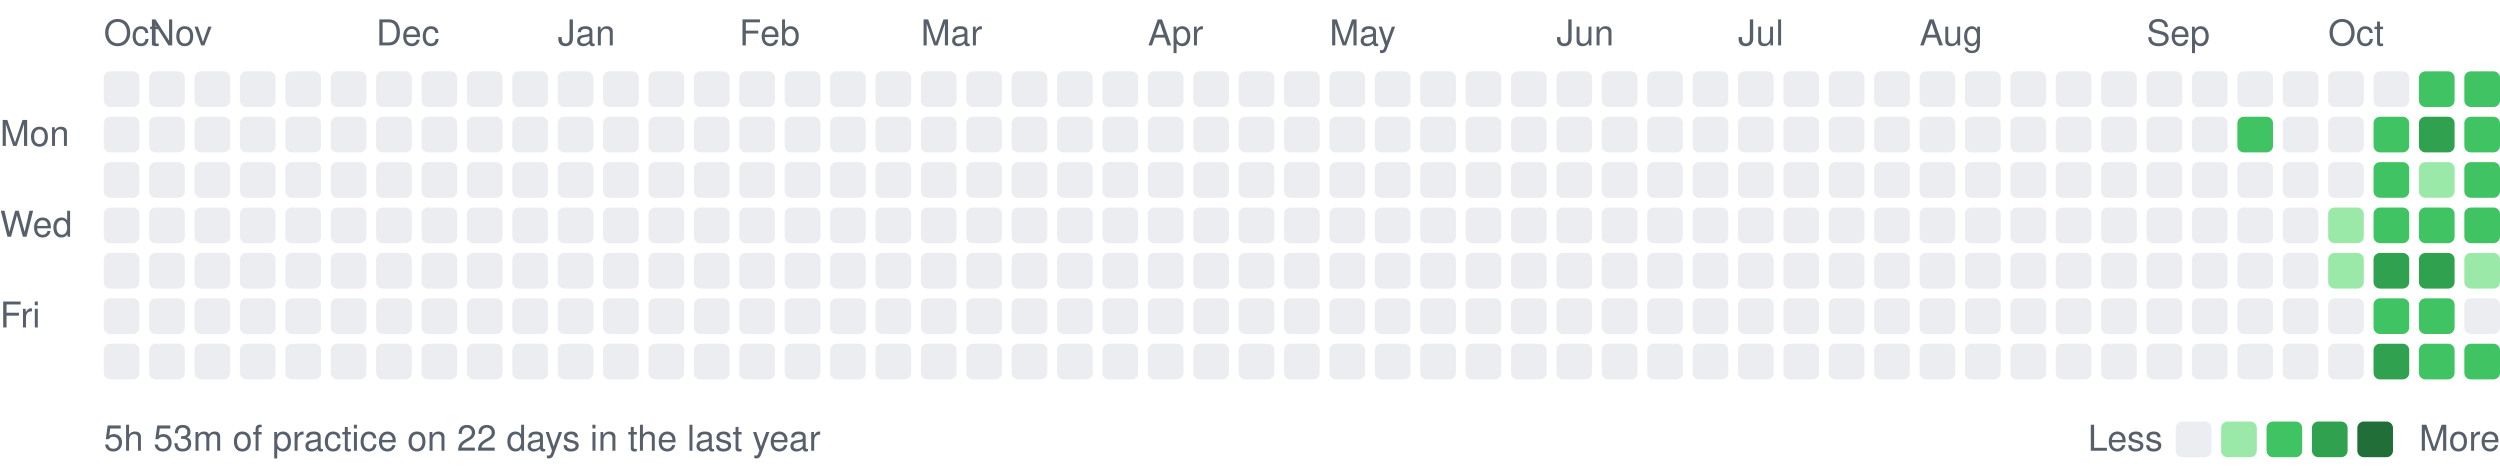
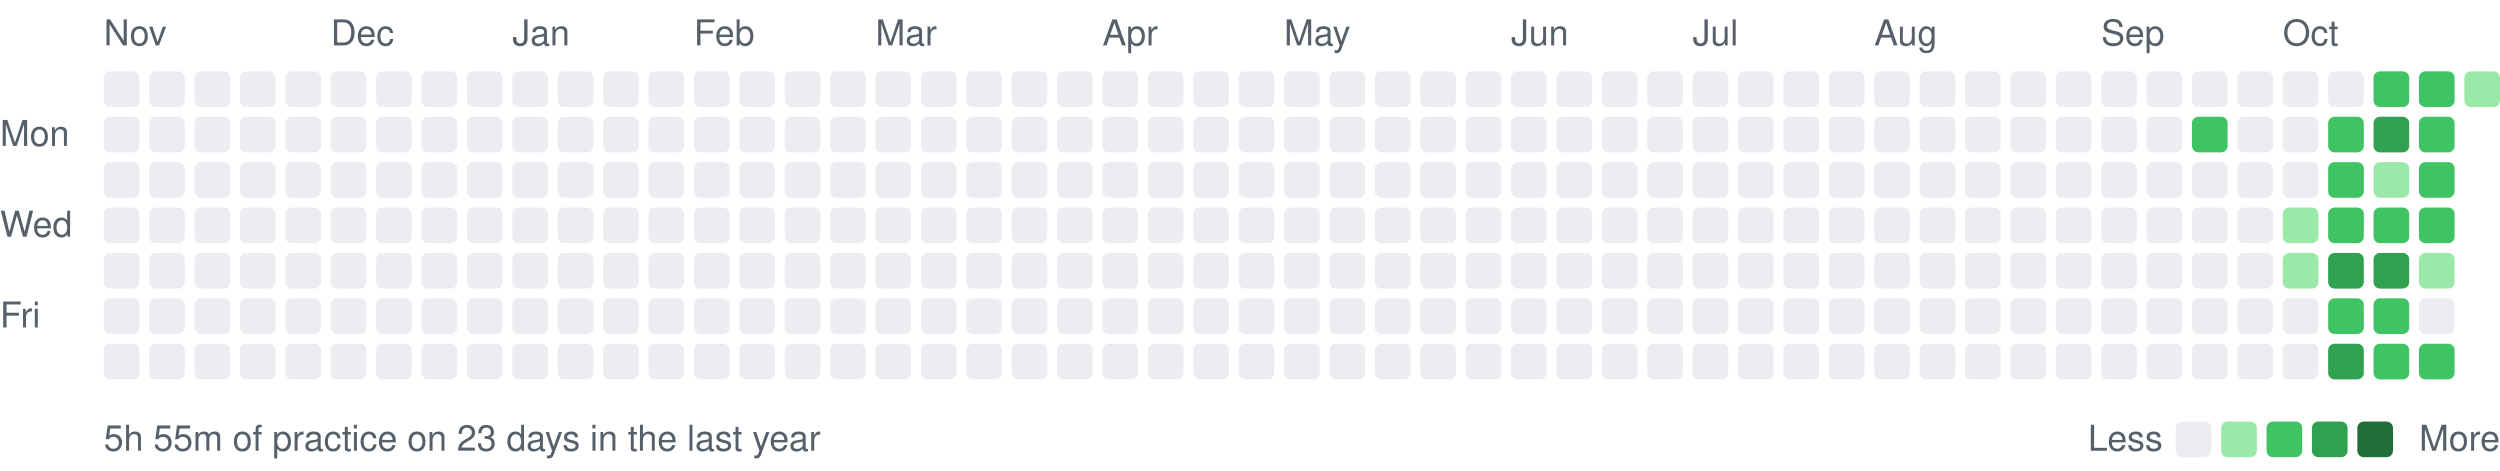
<svg xmlns="http://www.w3.org/2000/svg" width="771" height="145" viewBox="0 0 771 145" font-family="-apple-system, BlinkMacSystemFont, 'Segoe UI', Helvetica, Arial, sans-serif" font-size="11">
  <style>
.kc-t { fill: #57606a; }
.kc-h { fill: #24292f; }
.kc-g { stroke: #d0d7de; }
.kc-l0 { fill: #ebedf0; }
.kc-l1 { fill: #9be9a8; }
.kc-l2 { fill: #40c463; }
.kc-l3 { fill: #30a14e; }
.kc-l4 { fill: #216e39; }
.kc-line { stroke: #2da44e; }
.kc-dot { fill: #2da44e; }
@media (prefers-color-scheme: dark) {
:root:not([data-theme="light"]) .kc-t { fill: #8b949e; }
:root:not([data-theme="light"]) .kc-h { fill: #e6edf3; }
:root:not([data-theme="light"]) .kc-g { stroke: #30363d; }
:root:not([data-theme="light"]) .kc-l0 { fill: #262a31; }
:root:not([data-theme="light"]) .kc-l1 { fill: #0e4429; }
:root:not([data-theme="light"]) .kc-l2 { fill: #006d32; }
:root:not([data-theme="light"]) .kc-l3 { fill: #26a641; }
:root:not([data-theme="light"]) .kc-l4 { fill: #39d353; }
:root:not([data-theme="light"]) .kc-line { stroke: #3fb950; }
:root:not([data-theme="light"]) .kc-dot { fill: #3fb950; }
}
:root[data-theme="dark"] .kc-t { fill: #8b949e; }
:root[data-theme="dark"] .kc-h { fill: #e6edf3; }
:root[data-theme="dark"] .kc-g { stroke: #30363d; }
:root[data-theme="dark"] .kc-l0 { fill: #262a31; }
:root[data-theme="dark"] .kc-l1 { fill: #0e4429; }
:root[data-theme="dark"] .kc-l2 { fill: #006d32; }
:root[data-theme="dark"] .kc-l3 { fill: #26a641; }
:root[data-theme="dark"] .kc-l4 { fill: #39d353; }
:root[data-theme="dark"] .kc-line { stroke: #3fb950; }
:root[data-theme="dark"] .kc-dot { fill: #3fb950; }
</style>
-   <text class="kc-t" x="32" y="14">Oct</text>
-   <text class="kc-t" x="46" y="14">Nov</text>
-   <text class="kc-t" x="116" y="14">Dec</text>
-   <text class="kc-t" x="172" y="14">Jan</text>
-   <text class="kc-t" x="228" y="14">Feb</text>
-   <text class="kc-t" x="284" y="14">Mar</text>
-   <text class="kc-t" x="354" y="14">Apr</text>
-   <text class="kc-t" x="410" y="14">May</text>
-   <text class="kc-t" x="480" y="14">Jun</text>
-   <text class="kc-t" x="536" y="14">Jul</text>
-   <text class="kc-t" x="592" y="14">Aug</text>
-   <text class="kc-t" x="662" y="14">Sep</text>
-   <text class="kc-t" x="718" y="14">Oct</text>
+   <text class="kc-t" x="32" y="14">Nov</text>
+   <text class="kc-t" x="102" y="14">Dec</text>
+   <text class="kc-t" x="158" y="14">Jan</text>
+   <text class="kc-t" x="214" y="14">Feb</text>
+   <text class="kc-t" x="270" y="14">Mar</text>
+   <text class="kc-t" x="340" y="14">Apr</text>
+   <text class="kc-t" x="396" y="14">May</text>
+   <text class="kc-t" x="466" y="14">Jun</text>
+   <text class="kc-t" x="522" y="14">Jul</text>
+   <text class="kc-t" x="578" y="14">Aug</text>
+   <text class="kc-t" x="648" y="14">Sep</text>
+   <text class="kc-t" x="704" y="14">Oct</text>
  <text class="kc-t" x="0" y="45">Mon</text>
  <text class="kc-t" x="0" y="73">Wed</text>
  <text class="kc-t" x="0" y="101">Fri</text>
  <rect class="kc-l0" x="32" y="22" width="11" height="11" rx="2" />
  <rect class="kc-l0" x="32" y="36" width="11" height="11" rx="2" />
  <rect class="kc-l0" x="32" y="50" width="11" height="11" rx="2" />
  <rect class="kc-l0" x="32" y="64" width="11" height="11" rx="2" />
  <rect class="kc-l0" x="32" y="78" width="11" height="11" rx="2" />
  <rect class="kc-l0" x="32" y="92" width="11" height="11" rx="2" />
  <rect class="kc-l0" x="32" y="106" width="11" height="11" rx="2" />
  <rect class="kc-l0" x="46" y="22" width="11" height="11" rx="2" />
  <rect class="kc-l0" x="46" y="36" width="11" height="11" rx="2" />
  <rect class="kc-l0" x="46" y="50" width="11" height="11" rx="2" />
  <rect class="kc-l0" x="46" y="64" width="11" height="11" rx="2" />
  <rect class="kc-l0" x="46" y="78" width="11" height="11" rx="2" />
  <rect class="kc-l0" x="46" y="92" width="11" height="11" rx="2" />
  <rect class="kc-l0" x="46" y="106" width="11" height="11" rx="2" />
  <rect class="kc-l0" x="60" y="22" width="11" height="11" rx="2" />
  <rect class="kc-l0" x="60" y="36" width="11" height="11" rx="2" />
  <rect class="kc-l0" x="60" y="50" width="11" height="11" rx="2" />
  <rect class="kc-l0" x="60" y="64" width="11" height="11" rx="2" />
  <rect class="kc-l0" x="60" y="78" width="11" height="11" rx="2" />
  <rect class="kc-l0" x="60" y="92" width="11" height="11" rx="2" />
  <rect class="kc-l0" x="60" y="106" width="11" height="11" rx="2" />
  <rect class="kc-l0" x="74" y="22" width="11" height="11" rx="2" />
  <rect class="kc-l0" x="74" y="36" width="11" height="11" rx="2" />
  <rect class="kc-l0" x="74" y="50" width="11" height="11" rx="2" />
  <rect class="kc-l0" x="74" y="64" width="11" height="11" rx="2" />
  <rect class="kc-l0" x="74" y="78" width="11" height="11" rx="2" />
  <rect class="kc-l0" x="74" y="92" width="11" height="11" rx="2" />
  <rect class="kc-l0" x="74" y="106" width="11" height="11" rx="2" />
  <rect class="kc-l0" x="88" y="22" width="11" height="11" rx="2" />
  <rect class="kc-l0" x="88" y="36" width="11" height="11" rx="2" />
  <rect class="kc-l0" x="88" y="50" width="11" height="11" rx="2" />
  <rect class="kc-l0" x="88" y="64" width="11" height="11" rx="2" />
  <rect class="kc-l0" x="88" y="78" width="11" height="11" rx="2" />
  <rect class="kc-l0" x="88" y="92" width="11" height="11" rx="2" />
  <rect class="kc-l0" x="88" y="106" width="11" height="11" rx="2" />
  <rect class="kc-l0" x="102" y="22" width="11" height="11" rx="2" />
  <rect class="kc-l0" x="102" y="36" width="11" height="11" rx="2" />
  <rect class="kc-l0" x="102" y="50" width="11" height="11" rx="2" />
  <rect class="kc-l0" x="102" y="64" width="11" height="11" rx="2" />
  <rect class="kc-l0" x="102" y="78" width="11" height="11" rx="2" />
  <rect class="kc-l0" x="102" y="92" width="11" height="11" rx="2" />
  <rect class="kc-l0" x="102" y="106" width="11" height="11" rx="2" />
  <rect class="kc-l0" x="116" y="22" width="11" height="11" rx="2" />
  <rect class="kc-l0" x="116" y="36" width="11" height="11" rx="2" />
  <rect class="kc-l0" x="116" y="50" width="11" height="11" rx="2" />
  <rect class="kc-l0" x="116" y="64" width="11" height="11" rx="2" />
  <rect class="kc-l0" x="116" y="78" width="11" height="11" rx="2" />
  <rect class="kc-l0" x="116" y="92" width="11" height="11" rx="2" />
  <rect class="kc-l0" x="116" y="106" width="11" height="11" rx="2" />
  <rect class="kc-l0" x="130" y="22" width="11" height="11" rx="2" />
  <rect class="kc-l0" x="130" y="36" width="11" height="11" rx="2" />
  <rect class="kc-l0" x="130" y="50" width="11" height="11" rx="2" />
  <rect class="kc-l0" x="130" y="64" width="11" height="11" rx="2" />
  <rect class="kc-l0" x="130" y="78" width="11" height="11" rx="2" />
  <rect class="kc-l0" x="130" y="92" width="11" height="11" rx="2" />
  <rect class="kc-l0" x="130" y="106" width="11" height="11" rx="2" />
  <rect class="kc-l0" x="144" y="22" width="11" height="11" rx="2" />
  <rect class="kc-l0" x="144" y="36" width="11" height="11" rx="2" />
  <rect class="kc-l0" x="144" y="50" width="11" height="11" rx="2" />
  <rect class="kc-l0" x="144" y="64" width="11" height="11" rx="2" />
  <rect class="kc-l0" x="144" y="78" width="11" height="11" rx="2" />
  <rect class="kc-l0" x="144" y="92" width="11" height="11" rx="2" />
  <rect class="kc-l0" x="144" y="106" width="11" height="11" rx="2" />
  <rect class="kc-l0" x="158" y="22" width="11" height="11" rx="2" />
  <rect class="kc-l0" x="158" y="36" width="11" height="11" rx="2" />
  <rect class="kc-l0" x="158" y="50" width="11" height="11" rx="2" />
  <rect class="kc-l0" x="158" y="64" width="11" height="11" rx="2" />
  <rect class="kc-l0" x="158" y="78" width="11" height="11" rx="2" />
  <rect class="kc-l0" x="158" y="92" width="11" height="11" rx="2" />
  <rect class="kc-l0" x="158" y="106" width="11" height="11" rx="2" />
  <rect class="kc-l0" x="172" y="22" width="11" height="11" rx="2" />
  <rect class="kc-l0" x="172" y="36" width="11" height="11" rx="2" />
  <rect class="kc-l0" x="172" y="50" width="11" height="11" rx="2" />
  <rect class="kc-l0" x="172" y="64" width="11" height="11" rx="2" />
  <rect class="kc-l0" x="172" y="78" width="11" height="11" rx="2" />
  <rect class="kc-l0" x="172" y="92" width="11" height="11" rx="2" />
  <rect class="kc-l0" x="172" y="106" width="11" height="11" rx="2" />
  <rect class="kc-l0" x="186" y="22" width="11" height="11" rx="2" />
  <rect class="kc-l0" x="186" y="36" width="11" height="11" rx="2" />
  <rect class="kc-l0" x="186" y="50" width="11" height="11" rx="2" />
  <rect class="kc-l0" x="186" y="64" width="11" height="11" rx="2" />
  <rect class="kc-l0" x="186" y="78" width="11" height="11" rx="2" />
  <rect class="kc-l0" x="186" y="92" width="11" height="11" rx="2" />
  <rect class="kc-l0" x="186" y="106" width="11" height="11" rx="2" />
  <rect class="kc-l0" x="200" y="22" width="11" height="11" rx="2" />
  <rect class="kc-l0" x="200" y="36" width="11" height="11" rx="2" />
  <rect class="kc-l0" x="200" y="50" width="11" height="11" rx="2" />
  <rect class="kc-l0" x="200" y="64" width="11" height="11" rx="2" />
  <rect class="kc-l0" x="200" y="78" width="11" height="11" rx="2" />
  <rect class="kc-l0" x="200" y="92" width="11" height="11" rx="2" />
  <rect class="kc-l0" x="200" y="106" width="11" height="11" rx="2" />
  <rect class="kc-l0" x="214" y="22" width="11" height="11" rx="2" />
  <rect class="kc-l0" x="214" y="36" width="11" height="11" rx="2" />
  <rect class="kc-l0" x="214" y="50" width="11" height="11" rx="2" />
  <rect class="kc-l0" x="214" y="64" width="11" height="11" rx="2" />
  <rect class="kc-l0" x="214" y="78" width="11" height="11" rx="2" />
  <rect class="kc-l0" x="214" y="92" width="11" height="11" rx="2" />
  <rect class="kc-l0" x="214" y="106" width="11" height="11" rx="2" />
  <rect class="kc-l0" x="228" y="22" width="11" height="11" rx="2" />
  <rect class="kc-l0" x="228" y="36" width="11" height="11" rx="2" />
  <rect class="kc-l0" x="228" y="50" width="11" height="11" rx="2" />
  <rect class="kc-l0" x="228" y="64" width="11" height="11" rx="2" />
  <rect class="kc-l0" x="228" y="78" width="11" height="11" rx="2" />
  <rect class="kc-l0" x="228" y="92" width="11" height="11" rx="2" />
  <rect class="kc-l0" x="228" y="106" width="11" height="11" rx="2" />
  <rect class="kc-l0" x="242" y="22" width="11" height="11" rx="2" />
  <rect class="kc-l0" x="242" y="36" width="11" height="11" rx="2" />
  <rect class="kc-l0" x="242" y="50" width="11" height="11" rx="2" />
  <rect class="kc-l0" x="242" y="64" width="11" height="11" rx="2" />
  <rect class="kc-l0" x="242" y="78" width="11" height="11" rx="2" />
  <rect class="kc-l0" x="242" y="92" width="11" height="11" rx="2" />
  <rect class="kc-l0" x="242" y="106" width="11" height="11" rx="2" />
  <rect class="kc-l0" x="256" y="22" width="11" height="11" rx="2" />
  <rect class="kc-l0" x="256" y="36" width="11" height="11" rx="2" />
  <rect class="kc-l0" x="256" y="50" width="11" height="11" rx="2" />
  <rect class="kc-l0" x="256" y="64" width="11" height="11" rx="2" />
  <rect class="kc-l0" x="256" y="78" width="11" height="11" rx="2" />
  <rect class="kc-l0" x="256" y="92" width="11" height="11" rx="2" />
  <rect class="kc-l0" x="256" y="106" width="11" height="11" rx="2" />
  <rect class="kc-l0" x="270" y="22" width="11" height="11" rx="2" />
  <rect class="kc-l0" x="270" y="36" width="11" height="11" rx="2" />
  <rect class="kc-l0" x="270" y="50" width="11" height="11" rx="2" />
  <rect class="kc-l0" x="270" y="64" width="11" height="11" rx="2" />
  <rect class="kc-l0" x="270" y="78" width="11" height="11" rx="2" />
  <rect class="kc-l0" x="270" y="92" width="11" height="11" rx="2" />
  <rect class="kc-l0" x="270" y="106" width="11" height="11" rx="2" />
  <rect class="kc-l0" x="284" y="22" width="11" height="11" rx="2" />
  <rect class="kc-l0" x="284" y="36" width="11" height="11" rx="2" />
  <rect class="kc-l0" x="284" y="50" width="11" height="11" rx="2" />
  <rect class="kc-l0" x="284" y="64" width="11" height="11" rx="2" />
  <rect class="kc-l0" x="284" y="78" width="11" height="11" rx="2" />
  <rect class="kc-l0" x="284" y="92" width="11" height="11" rx="2" />
  <rect class="kc-l0" x="284" y="106" width="11" height="11" rx="2" />
  <rect class="kc-l0" x="298" y="22" width="11" height="11" rx="2" />
  <rect class="kc-l0" x="298" y="36" width="11" height="11" rx="2" />
  <rect class="kc-l0" x="298" y="50" width="11" height="11" rx="2" />
  <rect class="kc-l0" x="298" y="64" width="11" height="11" rx="2" />
  <rect class="kc-l0" x="298" y="78" width="11" height="11" rx="2" />
  <rect class="kc-l0" x="298" y="92" width="11" height="11" rx="2" />
  <rect class="kc-l0" x="298" y="106" width="11" height="11" rx="2" />
  <rect class="kc-l0" x="312" y="22" width="11" height="11" rx="2" />
  <rect class="kc-l0" x="312" y="36" width="11" height="11" rx="2" />
  <rect class="kc-l0" x="312" y="50" width="11" height="11" rx="2" />
  <rect class="kc-l0" x="312" y="64" width="11" height="11" rx="2" />
  <rect class="kc-l0" x="312" y="78" width="11" height="11" rx="2" />
  <rect class="kc-l0" x="312" y="92" width="11" height="11" rx="2" />
  <rect class="kc-l0" x="312" y="106" width="11" height="11" rx="2" />
  <rect class="kc-l0" x="326" y="22" width="11" height="11" rx="2" />
  <rect class="kc-l0" x="326" y="36" width="11" height="11" rx="2" />
  <rect class="kc-l0" x="326" y="50" width="11" height="11" rx="2" />
  <rect class="kc-l0" x="326" y="64" width="11" height="11" rx="2" />
  <rect class="kc-l0" x="326" y="78" width="11" height="11" rx="2" />
  <rect class="kc-l0" x="326" y="92" width="11" height="11" rx="2" />
  <rect class="kc-l0" x="326" y="106" width="11" height="11" rx="2" />
  <rect class="kc-l0" x="340" y="22" width="11" height="11" rx="2" />
  <rect class="kc-l0" x="340" y="36" width="11" height="11" rx="2" />
  <rect class="kc-l0" x="340" y="50" width="11" height="11" rx="2" />
  <rect class="kc-l0" x="340" y="64" width="11" height="11" rx="2" />
  <rect class="kc-l0" x="340" y="78" width="11" height="11" rx="2" />
  <rect class="kc-l0" x="340" y="92" width="11" height="11" rx="2" />
  <rect class="kc-l0" x="340" y="106" width="11" height="11" rx="2" />
  <rect class="kc-l0" x="354" y="22" width="11" height="11" rx="2" />
  <rect class="kc-l0" x="354" y="36" width="11" height="11" rx="2" />
  <rect class="kc-l0" x="354" y="50" width="11" height="11" rx="2" />
  <rect class="kc-l0" x="354" y="64" width="11" height="11" rx="2" />
  <rect class="kc-l0" x="354" y="78" width="11" height="11" rx="2" />
  <rect class="kc-l0" x="354" y="92" width="11" height="11" rx="2" />
  <rect class="kc-l0" x="354" y="106" width="11" height="11" rx="2" />
  <rect class="kc-l0" x="368" y="22" width="11" height="11" rx="2" />
  <rect class="kc-l0" x="368" y="36" width="11" height="11" rx="2" />
  <rect class="kc-l0" x="368" y="50" width="11" height="11" rx="2" />
  <rect class="kc-l0" x="368" y="64" width="11" height="11" rx="2" />
  <rect class="kc-l0" x="368" y="78" width="11" height="11" rx="2" />
  <rect class="kc-l0" x="368" y="92" width="11" height="11" rx="2" />
  <rect class="kc-l0" x="368" y="106" width="11" height="11" rx="2" />
  <rect class="kc-l0" x="382" y="22" width="11" height="11" rx="2" />
  <rect class="kc-l0" x="382" y="36" width="11" height="11" rx="2" />
  <rect class="kc-l0" x="382" y="50" width="11" height="11" rx="2" />
  <rect class="kc-l0" x="382" y="64" width="11" height="11" rx="2" />
  <rect class="kc-l0" x="382" y="78" width="11" height="11" rx="2" />
  <rect class="kc-l0" x="382" y="92" width="11" height="11" rx="2" />
  <rect class="kc-l0" x="382" y="106" width="11" height="11" rx="2" />
  <rect class="kc-l0" x="396" y="22" width="11" height="11" rx="2" />
  <rect class="kc-l0" x="396" y="36" width="11" height="11" rx="2" />
  <rect class="kc-l0" x="396" y="50" width="11" height="11" rx="2" />
  <rect class="kc-l0" x="396" y="64" width="11" height="11" rx="2" />
  <rect class="kc-l0" x="396" y="78" width="11" height="11" rx="2" />
  <rect class="kc-l0" x="396" y="92" width="11" height="11" rx="2" />
  <rect class="kc-l0" x="396" y="106" width="11" height="11" rx="2" />
  <rect class="kc-l0" x="410" y="22" width="11" height="11" rx="2" />
  <rect class="kc-l0" x="410" y="36" width="11" height="11" rx="2" />
  <rect class="kc-l0" x="410" y="50" width="11" height="11" rx="2" />
  <rect class="kc-l0" x="410" y="64" width="11" height="11" rx="2" />
  <rect class="kc-l0" x="410" y="78" width="11" height="11" rx="2" />
  <rect class="kc-l0" x="410" y="92" width="11" height="11" rx="2" />
  <rect class="kc-l0" x="410" y="106" width="11" height="11" rx="2" />
  <rect class="kc-l0" x="424" y="22" width="11" height="11" rx="2" />
  <rect class="kc-l0" x="424" y="36" width="11" height="11" rx="2" />
  <rect class="kc-l0" x="424" y="50" width="11" height="11" rx="2" />
  <rect class="kc-l0" x="424" y="64" width="11" height="11" rx="2" />
  <rect class="kc-l0" x="424" y="78" width="11" height="11" rx="2" />
  <rect class="kc-l0" x="424" y="92" width="11" height="11" rx="2" />
  <rect class="kc-l0" x="424" y="106" width="11" height="11" rx="2" />
  <rect class="kc-l0" x="438" y="22" width="11" height="11" rx="2" />
  <rect class="kc-l0" x="438" y="36" width="11" height="11" rx="2" />
  <rect class="kc-l0" x="438" y="50" width="11" height="11" rx="2" />
  <rect class="kc-l0" x="438" y="64" width="11" height="11" rx="2" />
  <rect class="kc-l0" x="438" y="78" width="11" height="11" rx="2" />
  <rect class="kc-l0" x="438" y="92" width="11" height="11" rx="2" />
  <rect class="kc-l0" x="438" y="106" width="11" height="11" rx="2" />
  <rect class="kc-l0" x="452" y="22" width="11" height="11" rx="2" />
  <rect class="kc-l0" x="452" y="36" width="11" height="11" rx="2" />
  <rect class="kc-l0" x="452" y="50" width="11" height="11" rx="2" />
  <rect class="kc-l0" x="452" y="64" width="11" height="11" rx="2" />
  <rect class="kc-l0" x="452" y="78" width="11" height="11" rx="2" />
  <rect class="kc-l0" x="452" y="92" width="11" height="11" rx="2" />
  <rect class="kc-l0" x="452" y="106" width="11" height="11" rx="2" />
  <rect class="kc-l0" x="466" y="22" width="11" height="11" rx="2" />
  <rect class="kc-l0" x="466" y="36" width="11" height="11" rx="2" />
  <rect class="kc-l0" x="466" y="50" width="11" height="11" rx="2" />
  <rect class="kc-l0" x="466" y="64" width="11" height="11" rx="2" />
  <rect class="kc-l0" x="466" y="78" width="11" height="11" rx="2" />
  <rect class="kc-l0" x="466" y="92" width="11" height="11" rx="2" />
  <rect class="kc-l0" x="466" y="106" width="11" height="11" rx="2" />
  <rect class="kc-l0" x="480" y="22" width="11" height="11" rx="2" />
  <rect class="kc-l0" x="480" y="36" width="11" height="11" rx="2" />
  <rect class="kc-l0" x="480" y="50" width="11" height="11" rx="2" />
  <rect class="kc-l0" x="480" y="64" width="11" height="11" rx="2" />
  <rect class="kc-l0" x="480" y="78" width="11" height="11" rx="2" />
  <rect class="kc-l0" x="480" y="92" width="11" height="11" rx="2" />
  <rect class="kc-l0" x="480" y="106" width="11" height="11" rx="2" />
  <rect class="kc-l0" x="494" y="22" width="11" height="11" rx="2" />
  <rect class="kc-l0" x="494" y="36" width="11" height="11" rx="2" />
  <rect class="kc-l0" x="494" y="50" width="11" height="11" rx="2" />
  <rect class="kc-l0" x="494" y="64" width="11" height="11" rx="2" />
  <rect class="kc-l0" x="494" y="78" width="11" height="11" rx="2" />
  <rect class="kc-l0" x="494" y="92" width="11" height="11" rx="2" />
  <rect class="kc-l0" x="494" y="106" width="11" height="11" rx="2" />
  <rect class="kc-l0" x="508" y="22" width="11" height="11" rx="2" />
  <rect class="kc-l0" x="508" y="36" width="11" height="11" rx="2" />
  <rect class="kc-l0" x="508" y="50" width="11" height="11" rx="2" />
  <rect class="kc-l0" x="508" y="64" width="11" height="11" rx="2" />
  <rect class="kc-l0" x="508" y="78" width="11" height="11" rx="2" />
  <rect class="kc-l0" x="508" y="92" width="11" height="11" rx="2" />
  <rect class="kc-l0" x="508" y="106" width="11" height="11" rx="2" />
  <rect class="kc-l0" x="522" y="22" width="11" height="11" rx="2" />
  <rect class="kc-l0" x="522" y="36" width="11" height="11" rx="2" />
  <rect class="kc-l0" x="522" y="50" width="11" height="11" rx="2" />
  <rect class="kc-l0" x="522" y="64" width="11" height="11" rx="2" />
  <rect class="kc-l0" x="522" y="78" width="11" height="11" rx="2" />
  <rect class="kc-l0" x="522" y="92" width="11" height="11" rx="2" />
  <rect class="kc-l0" x="522" y="106" width="11" height="11" rx="2" />
  <rect class="kc-l0" x="536" y="22" width="11" height="11" rx="2" />
  <rect class="kc-l0" x="536" y="36" width="11" height="11" rx="2" />
  <rect class="kc-l0" x="536" y="50" width="11" height="11" rx="2" />
  <rect class="kc-l0" x="536" y="64" width="11" height="11" rx="2" />
  <rect class="kc-l0" x="536" y="78" width="11" height="11" rx="2" />
  <rect class="kc-l0" x="536" y="92" width="11" height="11" rx="2" />
  <rect class="kc-l0" x="536" y="106" width="11" height="11" rx="2" />
  <rect class="kc-l0" x="550" y="22" width="11" height="11" rx="2" />
  <rect class="kc-l0" x="550" y="36" width="11" height="11" rx="2" />
  <rect class="kc-l0" x="550" y="50" width="11" height="11" rx="2" />
  <rect class="kc-l0" x="550" y="64" width="11" height="11" rx="2" />
  <rect class="kc-l0" x="550" y="78" width="11" height="11" rx="2" />
  <rect class="kc-l0" x="550" y="92" width="11" height="11" rx="2" />
  <rect class="kc-l0" x="550" y="106" width="11" height="11" rx="2" />
  <rect class="kc-l0" x="564" y="22" width="11" height="11" rx="2" />
  <rect class="kc-l0" x="564" y="36" width="11" height="11" rx="2" />
  <rect class="kc-l0" x="564" y="50" width="11" height="11" rx="2" />
  <rect class="kc-l0" x="564" y="64" width="11" height="11" rx="2" />
  <rect class="kc-l0" x="564" y="78" width="11" height="11" rx="2" />
  <rect class="kc-l0" x="564" y="92" width="11" height="11" rx="2" />
  <rect class="kc-l0" x="564" y="106" width="11" height="11" rx="2" />
  <rect class="kc-l0" x="578" y="22" width="11" height="11" rx="2" />
  <rect class="kc-l0" x="578" y="36" width="11" height="11" rx="2" />
  <rect class="kc-l0" x="578" y="50" width="11" height="11" rx="2" />
  <rect class="kc-l0" x="578" y="64" width="11" height="11" rx="2" />
  <rect class="kc-l0" x="578" y="78" width="11" height="11" rx="2" />
  <rect class="kc-l0" x="578" y="92" width="11" height="11" rx="2" />
  <rect class="kc-l0" x="578" y="106" width="11" height="11" rx="2" />
  <rect class="kc-l0" x="592" y="22" width="11" height="11" rx="2" />
  <rect class="kc-l0" x="592" y="36" width="11" height="11" rx="2" />
  <rect class="kc-l0" x="592" y="50" width="11" height="11" rx="2" />
  <rect class="kc-l0" x="592" y="64" width="11" height="11" rx="2" />
  <rect class="kc-l0" x="592" y="78" width="11" height="11" rx="2" />
  <rect class="kc-l0" x="592" y="92" width="11" height="11" rx="2" />
  <rect class="kc-l0" x="592" y="106" width="11" height="11" rx="2" />
  <rect class="kc-l0" x="606" y="22" width="11" height="11" rx="2" />
  <rect class="kc-l0" x="606" y="36" width="11" height="11" rx="2" />
  <rect class="kc-l0" x="606" y="50" width="11" height="11" rx="2" />
  <rect class="kc-l0" x="606" y="64" width="11" height="11" rx="2" />
  <rect class="kc-l0" x="606" y="78" width="11" height="11" rx="2" />
  <rect class="kc-l0" x="606" y="92" width="11" height="11" rx="2" />
  <rect class="kc-l0" x="606" y="106" width="11" height="11" rx="2" />
  <rect class="kc-l0" x="620" y="22" width="11" height="11" rx="2" />
  <rect class="kc-l0" x="620" y="36" width="11" height="11" rx="2" />
  <rect class="kc-l0" x="620" y="50" width="11" height="11" rx="2" />
  <rect class="kc-l0" x="620" y="64" width="11" height="11" rx="2" />
  <rect class="kc-l0" x="620" y="78" width="11" height="11" rx="2" />
  <rect class="kc-l0" x="620" y="92" width="11" height="11" rx="2" />
  <rect class="kc-l0" x="620" y="106" width="11" height="11" rx="2" />
  <rect class="kc-l0" x="634" y="22" width="11" height="11" rx="2" />
  <rect class="kc-l0" x="634" y="36" width="11" height="11" rx="2" />
  <rect class="kc-l0" x="634" y="50" width="11" height="11" rx="2" />
  <rect class="kc-l0" x="634" y="64" width="11" height="11" rx="2" />
  <rect class="kc-l0" x="634" y="78" width="11" height="11" rx="2" />
  <rect class="kc-l0" x="634" y="92" width="11" height="11" rx="2" />
  <rect class="kc-l0" x="634" y="106" width="11" height="11" rx="2" />
  <rect class="kc-l0" x="648" y="22" width="11" height="11" rx="2" />
  <rect class="kc-l0" x="648" y="36" width="11" height="11" rx="2" />
  <rect class="kc-l0" x="648" y="50" width="11" height="11" rx="2" />
  <rect class="kc-l0" x="648" y="64" width="11" height="11" rx="2" />
  <rect class="kc-l0" x="648" y="78" width="11" height="11" rx="2" />
  <rect class="kc-l0" x="648" y="92" width="11" height="11" rx="2" />
  <rect class="kc-l0" x="648" y="106" width="11" height="11" rx="2" />
  <rect class="kc-l0" x="662" y="22" width="11" height="11" rx="2" />
  <rect class="kc-l0" x="662" y="36" width="11" height="11" rx="2" />
  <rect class="kc-l0" x="662" y="50" width="11" height="11" rx="2" />
  <rect class="kc-l0" x="662" y="64" width="11" height="11" rx="2" />
  <rect class="kc-l0" x="662" y="78" width="11" height="11" rx="2" />
  <rect class="kc-l0" x="662" y="92" width="11" height="11" rx="2" />
  <rect class="kc-l0" x="662" y="106" width="11" height="11" rx="2" />
  <rect class="kc-l0" x="676" y="22" width="11" height="11" rx="2" />
-   <rect class="kc-l0" x="676" y="36" width="11" height="11" rx="2" />
+   <rect class="kc-l2" x="676" y="36" width="11" height="11" rx="2" />
  <rect class="kc-l0" x="676" y="50" width="11" height="11" rx="2" />
  <rect class="kc-l0" x="676" y="64" width="11" height="11" rx="2" />
  <rect class="kc-l0" x="676" y="78" width="11" height="11" rx="2" />
  <rect class="kc-l0" x="676" y="92" width="11" height="11" rx="2" />
  <rect class="kc-l0" x="676" y="106" width="11" height="11" rx="2" />
  <rect class="kc-l0" x="690" y="22" width="11" height="11" rx="2" />
-   <rect class="kc-l2" x="690" y="36" width="11" height="11" rx="2" />
+   <rect class="kc-l0" x="690" y="36" width="11" height="11" rx="2" />
  <rect class="kc-l0" x="690" y="50" width="11" height="11" rx="2" />
  <rect class="kc-l0" x="690" y="64" width="11" height="11" rx="2" />
  <rect class="kc-l0" x="690" y="78" width="11" height="11" rx="2" />
  <rect class="kc-l0" x="690" y="92" width="11" height="11" rx="2" />
  <rect class="kc-l0" x="690" y="106" width="11" height="11" rx="2" />
  <rect class="kc-l0" x="704" y="22" width="11" height="11" rx="2" />
  <rect class="kc-l0" x="704" y="36" width="11" height="11" rx="2" />
  <rect class="kc-l0" x="704" y="50" width="11" height="11" rx="2" />
-   <rect class="kc-l0" x="704" y="64" width="11" height="11" rx="2" />
-   <rect class="kc-l0" x="704" y="78" width="11" height="11" rx="2" />
+   <rect class="kc-l1" x="704" y="64" width="11" height="11" rx="2" />
+   <rect class="kc-l1" x="704" y="78" width="11" height="11" rx="2" />
  <rect class="kc-l0" x="704" y="92" width="11" height="11" rx="2" />
  <rect class="kc-l0" x="704" y="106" width="11" height="11" rx="2" />
  <rect class="kc-l0" x="718" y="22" width="11" height="11" rx="2" />
-   <rect class="kc-l0" x="718" y="36" width="11" height="11" rx="2" />
-   <rect class="kc-l0" x="718" y="50" width="11" height="11" rx="2" />
-   <rect class="kc-l1" x="718" y="64" width="11" height="11" rx="2" />
-   <rect class="kc-l1" x="718" y="78" width="11" height="11" rx="2" />
-   <rect class="kc-l0" x="718" y="92" width="11" height="11" rx="2" />
-   <rect class="kc-l0" x="718" y="106" width="11" height="11" rx="2" />
-   <rect class="kc-l0" x="732" y="22" width="11" height="11" rx="2" />
-   <rect class="kc-l2" x="732" y="36" width="11" height="11" rx="2" />
-   <rect class="kc-l2" x="732" y="50" width="11" height="11" rx="2" />
+   <rect class="kc-l2" x="718" y="36" width="11" height="11" rx="2" />
+   <rect class="kc-l2" x="718" y="50" width="11" height="11" rx="2" />
+   <rect class="kc-l2" x="718" y="64" width="11" height="11" rx="2" />
+   <rect class="kc-l3" x="718" y="78" width="11" height="11" rx="2" />
+   <rect class="kc-l2" x="718" y="92" width="11" height="11" rx="2" />
+   <rect class="kc-l3" x="718" y="106" width="11" height="11" rx="2" />
+   <rect class="kc-l2" x="732" y="22" width="11" height="11" rx="2" />
+   <rect class="kc-l3" x="732" y="36" width="11" height="11" rx="2" />
+   <rect class="kc-l1" x="732" y="50" width="11" height="11" rx="2" />
  <rect class="kc-l2" x="732" y="64" width="11" height="11" rx="2" />
  <rect class="kc-l3" x="732" y="78" width="11" height="11" rx="2" />
  <rect class="kc-l2" x="732" y="92" width="11" height="11" rx="2" />
-   <rect class="kc-l3" x="732" y="106" width="11" height="11" rx="2" />
+   <rect class="kc-l2" x="732" y="106" width="11" height="11" rx="2" />
  <rect class="kc-l2" x="746" y="22" width="11" height="11" rx="2" />
-   <rect class="kc-l3" x="746" y="36" width="11" height="11" rx="2" />
-   <rect class="kc-l1" x="746" y="50" width="11" height="11" rx="2" />
+   <rect class="kc-l2" x="746" y="36" width="11" height="11" rx="2" />
+   <rect class="kc-l2" x="746" y="50" width="11" height="11" rx="2" />
  <rect class="kc-l2" x="746" y="64" width="11" height="11" rx="2" />
-   <rect class="kc-l3" x="746" y="78" width="11" height="11" rx="2" />
-   <rect class="kc-l2" x="746" y="92" width="11" height="11" rx="2" />
+   <rect class="kc-l1" x="746" y="78" width="11" height="11" rx="2" />
+   <rect class="kc-l0" x="746" y="92" width="11" height="11" rx="2" />
  <rect class="kc-l2" x="746" y="106" width="11" height="11" rx="2" />
-   <rect class="kc-l2" x="760" y="22" width="11" height="11" rx="2" />
-   <rect class="kc-l2" x="760" y="36" width="11" height="11" rx="2" />
-   <rect class="kc-l2" x="760" y="50" width="11" height="11" rx="2" />
-   <rect class="kc-l2" x="760" y="64" width="11" height="11" rx="2" />
-   <rect class="kc-l1" x="760" y="78" width="11" height="11" rx="2" />
-   <rect class="kc-l0" x="760" y="92" width="11" height="11" rx="2" />
-   <rect class="kc-l2" x="760" y="106" width="11" height="11" rx="2" />
-   <text class="kc-t" x="32" y="139">5h 53m of practice on 22 days in the last year</text>
+   <rect class="kc-l1" x="760" y="22" width="11" height="11" rx="2" />
+   <text class="kc-t" x="32" y="139">5h 55m of practice on 23 days in the last year</text>
  <text class="kc-t" x="667" y="139" text-anchor="end">Less</text>
  <rect class="kc-l0" x="671" y="130" width="11" height="11" rx="2" />
  <rect class="kc-l1" x="685" y="130" width="11" height="11" rx="2" />
  <rect class="kc-l2" x="699" y="130" width="11" height="11" rx="2" />
  <rect class="kc-l3" x="713" y="130" width="11" height="11" rx="2" />
  <rect class="kc-l4" x="727" y="130" width="11" height="11" rx="2" />
  <text class="kc-t" x="771" y="139" text-anchor="end">More</text>
</svg>
